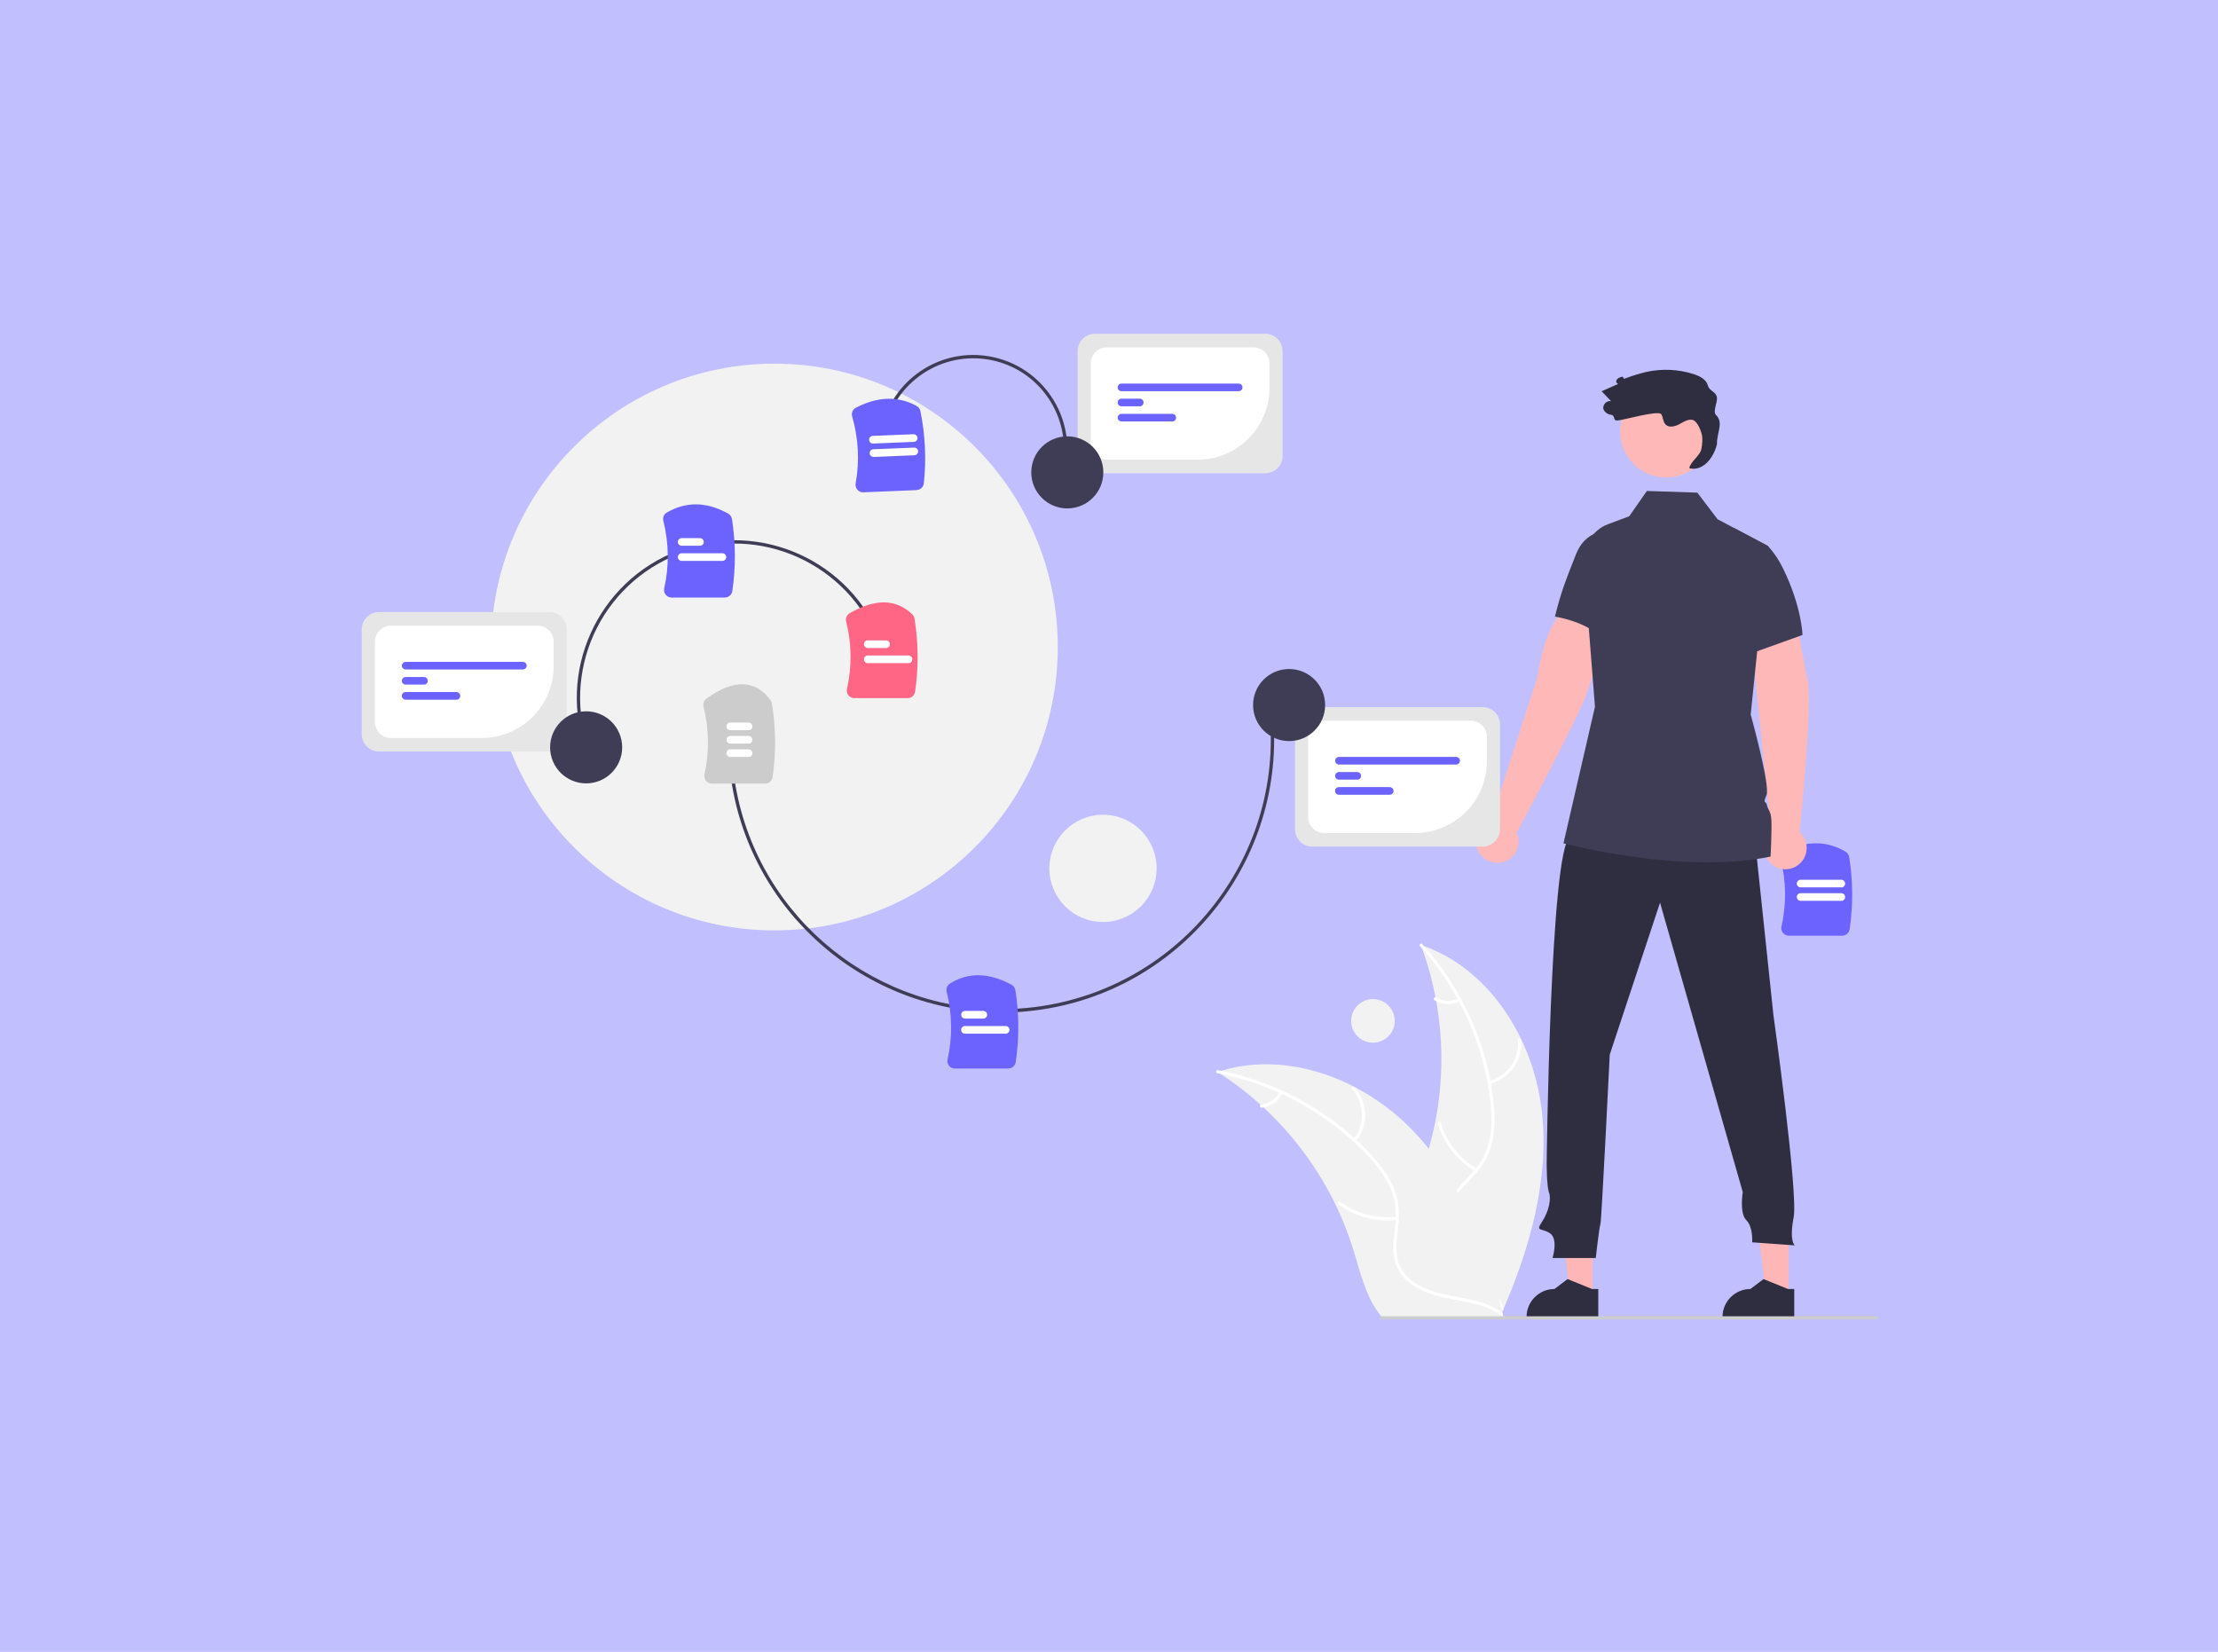
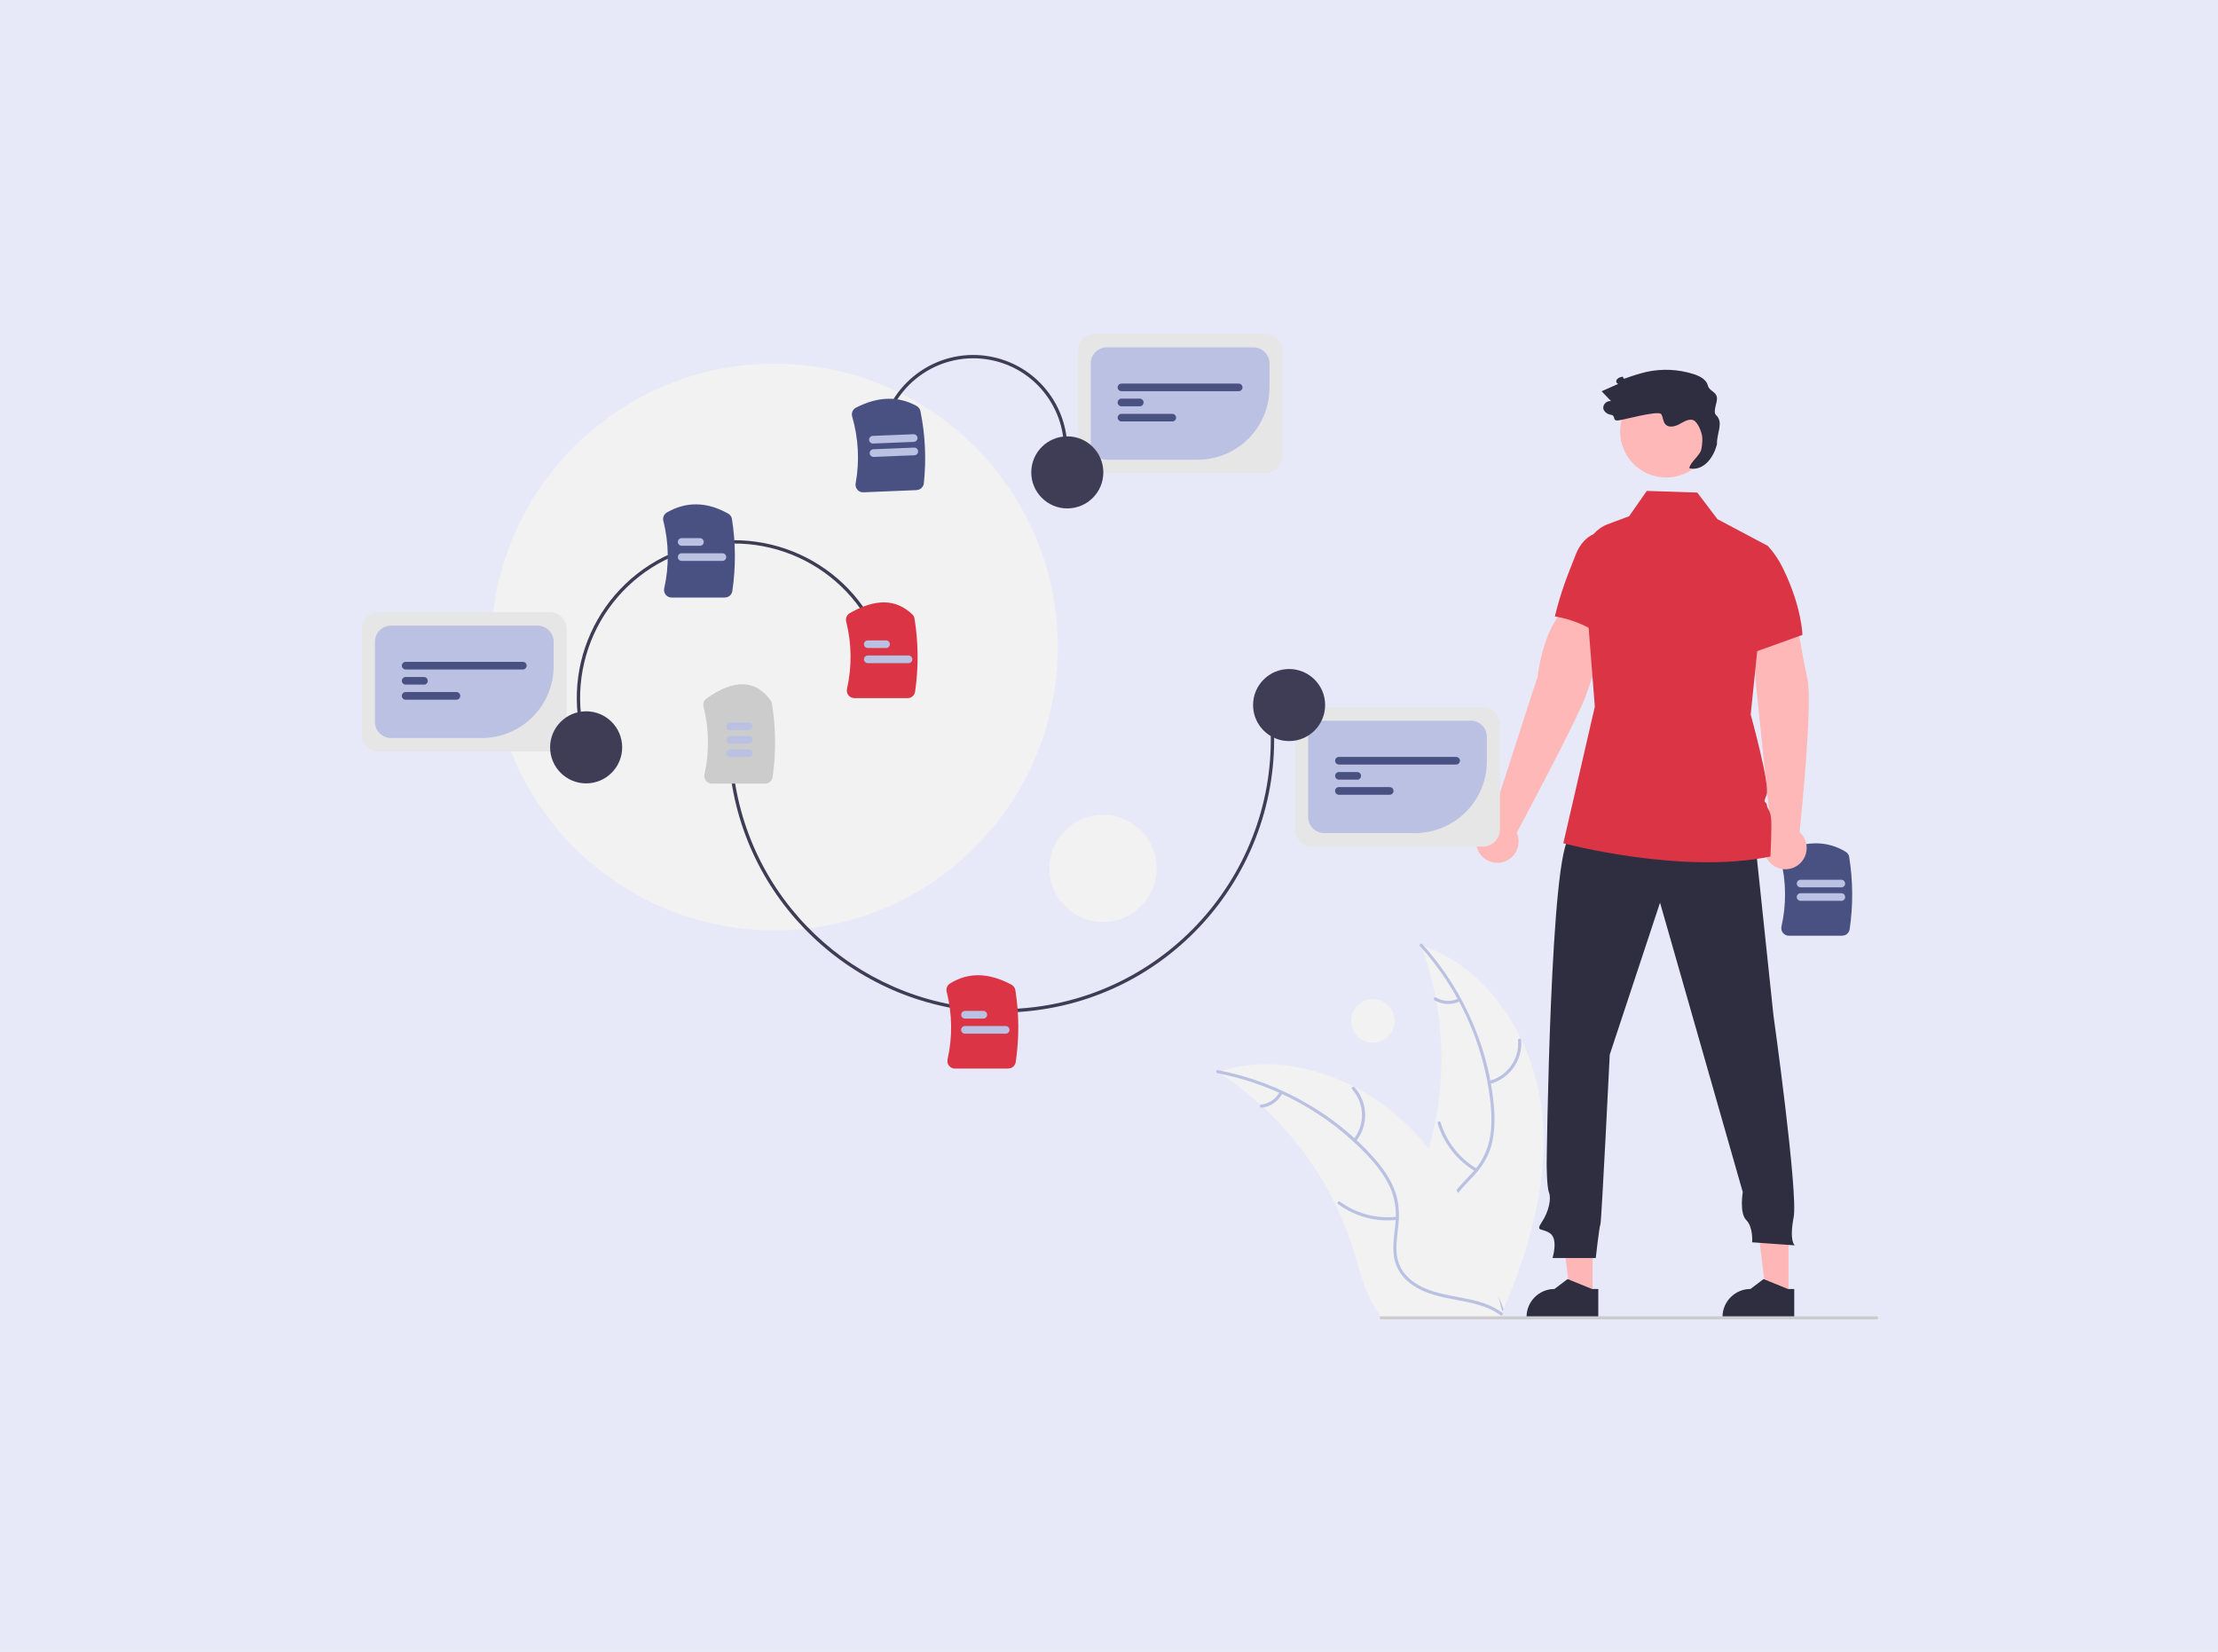
- <svg xmlns="http://www.w3.org/2000/svg" id="Layer_1" viewBox="0 0 333 248">
+ <svg xmlns="http://www.w3.org/2000/svg" id="Layer_1" data-name="Layer 1" viewBox="0 0 333 248">
  <defs>
-     <style>.cls-1{fill:#e6e6e6;}.cls-1,.cls-2,.cls-3,.cls-4,.cls-5,.cls-6,.cls-7,.cls-8,.cls-9,.cls-10,.cls-11{stroke-width:0px;}.cls-2{fill:#c2bfff;}.cls-3{fill:#ccc;}.cls-4{fill:#6c63ff;}.cls-5{fill:#fff;}.cls-6{fill:#3f3d56;}.cls-7{fill:#ffb6b6;}.cls-8{fill:#ff6584;}.cls-9{fill:#ffb8b8;}.cls-10{fill:#f2f2f2;}.cls-11{fill:#2f2e41;}</style>
+     <style>
+       .cls-1 {
+         fill: #f2f2f2;
+       }
+ 
+       .cls-1, .cls-2, .cls-3, .cls-4, .cls-5, .cls-6, .cls-7, .cls-8, .cls-9, .cls-10, .cls-11 {
+         stroke-width: 0px;
+       }
+ 
+       .cls-2 {
+         fill: #495182;
+       }
+ 
+       .cls-3 {
+         fill: #2f2e41;
+       }
+ 
+       .cls-4 {
+         fill: #3f3d56;
+       }
+ 
+       .cls-5 {
+         fill: #ccc;
+       }
+ 
+       .cls-6 {
+         fill: #db3545;
+       }
+ 
+       .cls-7 {
+         fill: #bac1e2;
+       }
+ 
+       .cls-8 {
+         fill: #ffb8b8;
+       }
+ 
+       .cls-9 {
+         fill: #ffb6b6;
+       }
+ 
+       .cls-10 {
+         fill: #e7e9f9;
+       }
+ 
+       .cls-11 {
+         fill: #e6e6e6;
+       }
+     </style>
  </defs>
-   <rect class="cls-2" width="333" height="248" />
-   <path class="cls-4" d="m276.57,140.48h-8c-.35,0-.67-.16-.89-.43-.21-.26-.29-.61-.22-.94.75-3.32.72-6.77-.11-10.07-.13-.52.12-1.06.61-1.29,3.34-1.56,6.41-1.52,9.13.12.29.17.49.46.54.79.57,3.59.6,7.25.07,10.84-.08.56-.56.98-1.12.97Z" />
-   <path class="cls-5" d="m276.45,135.24h-6.12c-.32,0-.57-.26-.57-.57s.26-.57.57-.57h6.12c.32,0,.57.26.57.58,0,.32-.26.57-.57.57h0Z" />
-   <path class="cls-5" d="m276.45,133.22h-6.12c-.32,0-.57-.26-.57-.57s.26-.57.57-.57h6.12c.32,0,.57.26.57.58,0,.32-.26.57-.57.57h0Z" />
-   <circle class="cls-10" cx="116.27" cy="97.14" r="42.54" />
-   <circle class="cls-10" cx="165.6" cy="130.37" r="8.05" />
-   <circle class="cls-10" cx="206.13" cy="153.27" r="3.27" />
-   <path class="cls-10" d="m231.39,166.14c-1.38-10.54-7.99-20.9-18.07-24.27,4.04,10.84,4.11,22.75.21,33.64-1.52,4.19-3.65,8.7-2.16,12.9.92,2.62,3.15,4.61,5.63,5.85,2.48,1.24,5.23,1.82,7.95,2.39l.54.44c4.24-9.75,7.29-20.4,5.91-30.95Z" />
-   <path class="cls-5" d="m213.22,142.07c5.9,6.53,9.6,14.75,10.56,23.5.19,1.88.23,3.8-.17,5.65-.4,1.8-1.28,3.46-2.54,4.81-1.15,1.28-2.48,2.46-3.3,4-.86,1.62-.89,3.46-.28,5.17.75,2.1,2.2,3.8,3.68,5.42,1.64,1.79,3.38,3.63,4.09,6.02.09.29.53.14.44-.15-1.23-4.15-5.29-6.49-7.24-10.23-.91-1.74-1.3-3.77-.47-5.62.73-1.62,2.09-2.83,3.27-4.12,1.24-1.35,2.18-2.83,2.66-4.61.49-1.82.53-3.75.39-5.62-.36-4.24-1.39-8.4-3.05-12.33-1.86-4.49-4.48-8.63-7.74-12.23-.2-.22-.51.13-.31.35h0Z" />
-   <path class="cls-5" d="m223.64,162.74c2.99-.75,4.99-3.54,4.74-6.61-.03-.3-.49-.27-.47.03.24,2.86-1.64,5.46-4.42,6.14-.29.07-.14.52.15.44Z" />
-   <path class="cls-5" d="m221.74,175.46c-2.63-1.55-4.57-4.02-5.45-6.94-.09-.29-.53-.14-.44.15.92,3.03,2.95,5.61,5.69,7.21.26.15.47-.27.21-.42h0Z" />
-   <path class="cls-5" d="m218.97,149.91c-1.08.52-2.34.46-3.37-.15-.26-.16-.47.27-.21.42,1.14.67,2.53.74,3.73.17.12-.04.18-.17.15-.3-.04-.12-.17-.19-.3-.15Z" />
-   <path class="cls-10" d="m182.76,160.91c.16.1.32.2.48.31,2.13,1.38,4.14,2.93,6.02,4.64.15.13.29.26.44.4,4.48,4.16,8.15,9.11,10.82,14.61,1.06,2.19,1.95,4.45,2.67,6.78.99,3.21,1.81,6.77,3.74,9.39.2.28.41.54.65.79l17.34-.11s.08-.04.12-.06l.69.03c-.03-.12-.06-.25-.09-.37-.02-.07-.04-.14-.05-.21-.01-.05-.02-.09-.03-.14,0-.02,0-.03-.01-.04,0-.04-.02-.08-.03-.12-.18-.71-.36-1.41-.55-2.12t0,0c-1.45-5.38-3.37-10.69-6.03-15.54-.08-.15-.16-.3-.25-.44-1.21-2.18-2.6-4.25-4.15-6.21-.85-1.07-1.76-2.09-2.71-3.06-2.47-2.51-5.33-4.62-8.46-6.25-6.24-3.24-13.45-4.45-20.08-2.41-.17.05-.34.1-.51.16Z" />
-   <path class="cls-5" d="m182.8,161.13c8.64,1.66,16.55,6,22.58,12.41,1.28,1.38,2.47,2.89,3.27,4.61.76,1.68,1.06,3.54.87,5.37-.15,1.72-.5,3.45-.23,5.18.29,1.82,1.38,3.3,2.89,4.3,1.86,1.22,4.04,1.71,6.2,2.11,2.39.44,4.88.87,6.89,2.35.24.18.51-.21.26-.39-3.49-2.57-8.13-2-11.94-3.81-1.78-.84-3.31-2.23-3.76-4.21-.39-1.73-.04-3.52.13-5.26.17-1.82.04-3.57-.65-5.29-.71-1.75-1.83-3.31-3.08-4.72-2.84-3.17-6.17-5.87-9.85-8.01-4.19-2.46-8.77-4.19-13.55-5.11-.3-.06-.33.41-.03.47Z" />
-   <path class="cls-5" d="m203.56,171.36c1.94-2.39,1.85-5.84-.2-8.13-.2-.22-.56.08-.36.3,1.91,2.14,1.98,5.35.17,7.57-.19.23.2.5.39.26Z" />
-   <path class="cls-5" d="m209.71,182.67c-3.03.35-6.07-.46-8.53-2.26-.24-.18-.51.21-.26.39,2.56,1.87,5.73,2.7,8.88,2.33.3-.04.21-.5-.09-.46h0Z" />
-   <path class="cls-5" d="m192.12,163.93c-.55,1.06-1.59,1.78-2.78,1.91-.3.03-.21.49.09.46,1.31-.15,2.47-.94,3.08-2.11.07-.11.04-.25-.06-.33-.11-.07-.25-.04-.33.06h0Z" />
-   <path class="cls-9" d="m265.92,124.93l-2.34-22.69-.62-9.34,6.56-1.19s.98,6.42,1.84,10.19c.85,3.72-1.13,22.53-1.18,23.03,1.31,1.18,1.43,3.19.25,4.51-1.18,1.31-3.19,1.43-4.51.25-1.31-1.18-1.43-3.19-.25-4.51.08-.09.16-.17.25-.25h0Z" />
-   <polygon class="cls-7" points="239.1 194.61 235.76 194.61 234.17 181.73 239.1 181.74 239.1 194.61" />
-   <path class="cls-11" d="m239.95,197.85h-10.76v-.14c0-2.31,1.88-4.19,4.19-4.19h0l1.97-1.49,3.67,1.49h.94s0,4.33,0,4.33Z" />
-   <polygon class="cls-7" points="268.52 194.61 265.18 194.61 263.6 181.73 268.52 181.74 268.52 194.61" />
-   <path class="cls-11" d="m269.37,197.85h-10.76v-.14c0-2.31,1.88-4.19,4.19-4.19h0l1.97-1.49,3.67,1.49h.94s0,4.33,0,4.33Z" />
-   <path class="cls-11" d="m263.44,125.7l2.81,26.67s3.74,26.71,3.04,30.39c-.7,3.69.18,4.21.18,4.21l-6.41-.46s.18-2.28-.88-3.33-.53-4.21-.53-4.21l-12.42-43.45-7.55,22.81s-1.23,25.1-1.4,25.45-.7,5.09-.7,5.09h-6.49s.88-2.81-.35-3.69-2.28-.18-1.23-1.75,1.4-3.51,1.05-4.39-.35-4.39-.35-4.39c0,0,.53-47.38,3.51-48.96,2.98-1.58,27.73,0,27.73,0Z" />
-   <circle class="cls-9" cx="250.15" cy="64.78" r="6.91" />
-   <path class="cls-6" d="m270.62,95.33l-6.79,2.44-2.07.74-1.51-19.29,5.18,2.75s.02.01.02.02c.9.99,1.65,2.11,2.23,3.31,2.84,5.78,2.94,10.03,2.94,10.03Z" />
-   <path class="cls-9" d="m223.83,123.3s6.9-21.45,7.02-21.71c.9-6.87,3.5-9.9,3.89-9.57l6.71,2.33s-2,6.32-3.35,10.08c-1.29,3.59-10.14,20.16-10.39,20.59.73,1.61.02,3.5-1.59,4.23-1.61.73-3.5.02-4.23-1.59-.73-1.61-.02-3.5,1.59-4.23.11-.05.22-.09.33-.13h0Z" />
-   <path class="cls-6" d="m244.68,80.47s-5.81-2.85-8.07,2.75c-1.48,3.77-2.18,5.42-3.16,9.35,0,0,5.92.89,7.82,4.24l3.4-16.33Z" />
-   <path class="cls-6" d="m265.83,128.6c-13.37,2.76-31.1-1.99-31.1-1.99l4.73-20.5-1.68-21.45c-.21-2.62,1.29-5.08,3.61-5.95l3.21-1.2,2.65-3.8,7.58.25,3.03,3.99,2.39,1.27,5.18,2.75h.02v.02l-1.63,15.77-.98,9.51s2.98,10.7,2.37,12.12c-.61,1.42-.08.73.07,1.49.15.76.6.81.67,2.3.07,1.49-.12,5.42-.12,5.42Z" />
-   <path class="cls-11" d="m257.64,62.32c-.55-.54.28-1.96.12-2.71-.18-.86-1.13-.89-1.35-1.74-.24-.91-1.22-1.41-2.12-1.7-2.31-.74-4.77-.85-7.13-.33-1.05.26-2.08.57-3.09.95-.7.25-.02-.42-.72-.18-.26.06-.5.21-.65.43-.13.24.04.62.31.57-.85.38-1.7.75-2.55,1.13.48.5.95,1,1.43,1.5-.68-.19-1.4.62-1.13,1.27.22.42.63.7,1.1.76.77.15.19.88.97.86s6.22-1.61,6.6-.93c.27.49.24,1.13.63,1.53.49.51,1.36.32,1.98,0,.63-.33,1.27-.79,1.97-.71.74.08,1.3,1.45,1.48,2.17.18.72.07,1.48-.05,2.21-.15.96-1.67,1.93-1.82,2.89,1.69.47,3.5-1.02,4.16-3.6-.07-1.63,1.04-3.21-.12-4.36Z" />
-   <path class="cls-6" d="m150.28,152.01c-20.33,0-38.02-15.17-40.63-35.85l.5-.06c2.58,20.43,20.05,35.41,40.13,35.41,1.71,0,3.41-.11,5.1-.32,22.15-2.8,37.89-23.09,35.09-45.24l.5-.06c2.83,22.42-13.1,42.97-35.52,45.8-1.71.22-3.44.33-5.17.33Z" />
-   <path class="cls-4" d="m151.37,160.43h-8c-.35,0-.67-.16-.89-.43-.21-.26-.29-.61-.22-.94.76-3.35.71-6.84-.13-10.17-.12-.47.08-.97.49-1.23,2.77-1.72,5.78-1.66,9.22.16.32.17.54.47.6.82.57,3.58.59,7.22.06,10.8-.08.56-.56.98-1.12.97Z" />
-   <path class="cls-3" d="m114.87,117.64h-8c-.35,0-.67-.16-.89-.43-.21-.26-.29-.61-.22-.94.76-3.36.71-6.86-.14-10.2-.11-.45.06-.92.44-1.19,4.12-2.96,7.36-2.87,9.63.26.1.14.17.31.2.48.61,3.66.64,7.39.1,11.06-.08.56-.56.98-1.12.97Z" />
-   <path class="cls-5" d="m147.63,152.92h-2.75c-.32,0-.57-.26-.57-.58,0-.32.26-.57.57-.57h2.75c.32,0,.57.26.57.58,0,.32-.26.57-.57.57Z" />
-   <path class="cls-5" d="m150.99,155.19h-6.12c-.32,0-.57-.26-.57-.58,0-.32.26-.57.57-.57h6.12c.32,0,.57.26.57.58,0,.32-.26.57-.57.57Z" />
-   <path class="cls-5" d="m112.39,109.63h-2.75c-.32,0-.57-.26-.57-.58,0-.32.26-.57.57-.57h2.75c.32,0,.57.26.57.58,0,.32-.26.57-.57.57Z" />
-   <path class="cls-5" d="m112.39,111.64h-2.75c-.32,0-.57-.26-.57-.58,0-.32.26-.57.57-.57h2.75c.32,0,.57.26.57.58,0,.32-.26.57-.57.57Z" />
-   <path class="cls-5" d="m112.39,113.65h-2.75c-.32,0-.57-.26-.57-.58,0-.32.26-.57.57-.57h2.75c.32,0,.57.26.57.58,0,.32-.26.57-.57.57Z" />
-   <path class="cls-1" d="m222.61,127.1h-25.59c-1.43,0-2.58-1.16-2.59-2.59v-15.76c0-1.43,1.16-2.58,2.59-2.59h25.59c1.43,0,2.58,1.16,2.59,2.59v15.76c0,1.43-1.16,2.58-2.59,2.59Z" />
-   <path class="cls-5" d="m212.44,125.07h-13.62c-1.34,0-2.42-1.09-2.42-2.42v-12.03c0-1.34,1.09-2.42,2.42-2.42h21.99c1.34,0,2.42,1.09,2.42,2.42v3.66c0,5.96-4.83,10.78-10.79,10.79Z" />
-   <path class="cls-4" d="m218.62,114.78h-17.6c-.32,0-.57-.26-.57-.57s.26-.57.57-.57h17.6c.32,0,.57.26.57.57s-.26.57-.57.57h0Z" />
-   <path class="cls-4" d="m203.77,117.05h-2.75c-.32,0-.57-.26-.57-.57s.26-.57.57-.57h2.75c.32,0,.57.26.57.58,0,.32-.26.57-.57.57h0Z" />
-   <path class="cls-4" d="m208.64,119.32h-7.63c-.32,0-.57-.26-.57-.58,0-.32.26-.57.57-.57h7.63c.32,0,.57.26.58.57s-.26.57-.57.58h0,0Z" />
-   <circle class="cls-6" cx="193.54" cy="105.85" r="5.41" />
-   <path class="cls-6" d="m132.27,64.68c1.51-7.65,8.93-12.63,16.58-11.12,7.65,1.51,12.63,8.93,11.12,16.58l-.49-.1c1.45-7.38-3.35-14.54-10.72-15.99-7.38-1.45-14.54,3.35-15.99,10.72,0,0,0,0,0,0l-.49-.1Z" />
-   <path class="cls-4" d="m137.63,73.58l-8,.33c-.35.02-.68-.13-.91-.39-.22-.26-.32-.6-.26-.93.61-3.35.43-6.79-.52-10.06-.15-.51.08-1.07.56-1.32,3.28-1.7,6.35-1.79,9.12-.26.29.16.5.44.57.77.72,3.56.9,7.22.51,10.83-.05.56-.52,1-1.08,1.02Z" />
-   <path class="cls-5" d="m137.29,68.35l-6.12.25c-.32.01-.58-.23-.6-.55-.01-.32.23-.58.55-.6,0,0,0,0,0,0l6.12-.25c.32-.01.58.23.6.55.01.32-.23.58-.55.6h0Z" />
-   <path class="cls-5" d="m137.2,66.34l-6.12.25c-.32.01-.58-.23-.6-.55-.01-.32.23-.58.55-.6l6.12-.25c.32-.01.58.23.6.55.01.32-.23.58-.55.6Z" />
-   <path class="cls-1" d="m189.97,71.05h-25.59c-1.43,0-2.58-1.16-2.59-2.59v-15.76c0-1.43,1.16-2.58,2.59-2.59h25.59c1.43,0,2.58,1.16,2.59,2.59v15.76c0,1.43-1.16,2.58-2.59,2.59Z" />
-   <path class="cls-5" d="m179.8,69.02h-13.62c-1.34,0-2.42-1.09-2.42-2.42v-12.03c0-1.34,1.09-2.42,2.42-2.42h21.99c1.34,0,2.42,1.09,2.42,2.42v3.66c0,5.96-4.83,10.78-10.79,10.79Z" />
-   <path class="cls-4" d="m185.97,58.73h-17.6c-.32,0-.57-.26-.57-.57,0-.32.26-.57.57-.57h17.6c.32,0,.57.26.57.57,0,.32-.26.57-.57.57h0Z" />
-   <path class="cls-4" d="m171.12,61h-2.75c-.32,0-.57-.26-.57-.58,0-.32.26-.57.57-.57h2.75c.32,0,.57.26.57.58,0,.32-.26.57-.57.57Z" />
-   <path class="cls-4" d="m176,63.27h-7.63c-.32,0-.57-.26-.57-.57s.26-.57.57-.57h7.63c.32,0,.57.26.57.58,0,.32-.26.57-.57.57Z" />
-   <circle class="cls-6" cx="160.24" cy="70.92" r="5.41" />
-   <path class="cls-3" d="m281.75,198.08h-74.37c-.13,0-.23-.1-.23-.23s.1-.23.23-.23h74.37c.13,0,.23.1.23.23s-.1.23-.23.23Z" />
-   <path class="cls-6" d="m88.13,113.15c-4.62-12.23,1.54-25.89,13.76-30.51,12.23-4.62,25.89,1.54,30.51,13.76h0l-.47.18c-4.53-11.97-17.9-18-29.86-13.47-11.97,4.53-18,17.9-13.47,29.86l-.47.18Z" />
-   <path class="cls-4" d="m108.83,89.71h-8c-.35,0-.67-.16-.89-.43-.21-.26-.29-.61-.22-.94.76-3.34.71-6.82-.13-10.15-.12-.48.09-.99.52-1.24,2.9-1.69,6-1.64,9.2.15.31.17.52.47.58.81.57,3.58.59,7.23.06,10.82-.08.56-.56.98-1.12.97Z" />
-   <path class="cls-5" d="m105.09,81.94h-2.75c-.32,0-.57-.26-.57-.58,0-.32.26-.57.57-.57h2.75c.32,0,.57.26.57.58,0,.32-.26.57-.57.57Z" />
-   <path class="cls-5" d="m108.46,84.21h-6.12c-.32,0-.57-.26-.57-.58,0-.32.26-.57.57-.57h6.12c.32,0,.57.26.57.58,0,.32-.26.57-.57.57Z" />
-   <path class="cls-1" d="m82.49,112.83h-25.59c-1.43,0-2.58-1.16-2.59-2.59v-15.76c0-1.43,1.16-2.58,2.59-2.59h25.59c1.43,0,2.58,1.16,2.59,2.59v15.76c0,1.43-1.16,2.58-2.59,2.59Z" />
-   <path class="cls-5" d="m72.33,110.8h-13.62c-1.34,0-2.42-1.09-2.42-2.42v-12.03c0-1.34,1.09-2.42,2.42-2.42h21.99c1.34,0,2.42,1.09,2.42,2.42v3.66c0,5.96-4.83,10.78-10.79,10.79Z" />
-   <path class="cls-4" d="m78.5,100.51h-17.6c-.32,0-.57-.26-.57-.57s.26-.57.57-.57h17.6c.32,0,.57.26.57.57s-.26.57-.57.57h0Z" />
-   <path class="cls-4" d="m63.65,102.78h-2.75c-.32,0-.57-.26-.57-.57s.26-.57.57-.57h2.75c.32,0,.57.26.57.58,0,.32-.26.57-.57.57h0Z" />
-   <path class="cls-4" d="m68.53,105.05h-7.63c-.32,0-.57-.26-.57-.58,0-.32.26-.57.57-.57h7.63c.32,0,.57.26.57.58,0,.32-.26.57-.57.57h0Z" />
-   <circle class="cls-6" cx="88" cy="112.2" r="5.41" />
-   <path class="cls-8" d="m136.27,104.81h-8c-.35,0-.67-.16-.89-.43-.21-.26-.29-.61-.22-.94.76-3.34.72-6.81-.12-10.13-.12-.49.1-1,.53-1.25,3.89-2.23,6.97-2.16,9.41.19.17.17.28.39.32.62.59,3.63.62,7.33.09,10.97-.08.56-.56.98-1.12.97Z" />
-   <path class="cls-5" d="m133.03,97.29h-2.75c-.32,0-.57-.26-.57-.58,0-.32.26-.57.57-.57h2.75c.32,0,.57.26.57.58,0,.32-.26.57-.57.57Z" />
-   <path class="cls-5" d="m136.4,99.56h-6.12c-.32,0-.57-.26-.57-.58,0-.32.26-.57.57-.57h6.12c.32,0,.57.26.57.58,0,.32-.26.57-.57.57Z" />
+   <rect class="cls-10" width="333" height="248" />
+   <g>
+     <path class="cls-2" d="M276.57,140.48h-8c-.35,0-.67-.16-.89-.43-.21-.26-.29-.61-.22-.94.75-3.32.72-6.77-.11-10.07-.13-.52.12-1.06.61-1.29,3.34-1.56,6.41-1.52,9.13.12.29.17.49.46.54.79.57,3.59.6,7.25.07,10.84-.08.56-.56.98-1.12.97Z" />
+     <path class="cls-7" d="M276.45,135.24h-6.12c-.32,0-.57-.26-.57-.57s.26-.57.57-.57h6.12c.32,0,.57.26.57.58,0,.32-.26.57-.57.57h0Z" />
+     <path class="cls-7" d="M276.45,133.22h-6.12c-.32,0-.57-.26-.57-.57s.26-.57.57-.57h6.12c.32,0,.57.26.57.58,0,.32-.26.57-.57.57h0Z" />
+     <circle class="cls-1" cx="116.27" cy="97.14" r="42.54" />
+     <circle class="cls-1" cx="165.6" cy="130.37" r="8.05" />
+     <circle class="cls-1" cx="206.13" cy="153.27" r="3.27" />
+     <path class="cls-1" d="M231.39,166.14c-1.38-10.54-7.99-20.9-18.07-24.27,4.04,10.84,4.11,22.75.21,33.64-1.52,4.19-3.65,8.7-2.16,12.9.92,2.62,3.15,4.61,5.63,5.85,2.48,1.24,5.23,1.82,7.95,2.39l.54.44c4.24-9.75,7.29-20.4,5.91-30.95Z" />
+     <path class="cls-7" d="M213.22,142.07c5.9,6.53,9.6,14.75,10.56,23.5.19,1.88.23,3.8-.17,5.65-.4,1.8-1.28,3.46-2.54,4.81-1.15,1.28-2.48,2.46-3.3,4-.86,1.62-.89,3.46-.28,5.17.75,2.1,2.2,3.8,3.68,5.42,1.64,1.79,3.38,3.63,4.09,6.02.09.29.53.14.44-.15-1.23-4.15-5.29-6.49-7.24-10.23-.91-1.74-1.3-3.77-.47-5.62.73-1.62,2.09-2.83,3.27-4.12,1.24-1.35,2.18-2.83,2.66-4.61.49-1.82.53-3.75.39-5.62-.36-4.24-1.39-8.4-3.05-12.33-1.86-4.49-4.48-8.63-7.74-12.23-.2-.22-.51.13-.31.35h0Z" />
+     <path class="cls-7" d="M223.64,162.74c2.99-.75,4.99-3.54,4.74-6.61-.03-.3-.49-.27-.47.03.24,2.86-1.64,5.46-4.42,6.14-.29.07-.14.52.15.44Z" />
+     <path class="cls-7" d="M221.74,175.46c-2.63-1.55-4.57-4.02-5.45-6.94-.09-.29-.53-.14-.44.15.92,3.03,2.95,5.61,5.69,7.21.26.15.47-.27.21-.42h0Z" />
+     <path class="cls-7" d="M218.97,149.91c-1.08.52-2.34.46-3.37-.15-.26-.16-.47.27-.21.42,1.14.67,2.53.74,3.73.17.12-.04.18-.17.15-.3-.04-.12-.17-.19-.3-.15Z" />
+     <path class="cls-1" d="M182.76,160.91c.16.1.32.2.48.31,2.13,1.38,4.14,2.93,6.02,4.64.15.13.29.26.44.4,4.48,4.16,8.15,9.11,10.82,14.61,1.06,2.19,1.95,4.45,2.67,6.78.99,3.21,1.81,6.77,3.74,9.39.2.28.41.54.65.79l17.34-.11s.08-.04.12-.06l.69.03c-.03-.12-.06-.25-.09-.37-.02-.07-.04-.14-.05-.21-.01-.05-.02-.09-.03-.14,0-.02,0-.03-.01-.04,0-.04-.02-.08-.03-.12-.18-.71-.36-1.41-.55-2.12t0,0c-1.45-5.38-3.37-10.69-6.03-15.54-.08-.15-.16-.3-.25-.44-1.21-2.18-2.6-4.25-4.15-6.21-.85-1.07-1.76-2.09-2.71-3.06-2.47-2.51-5.33-4.62-8.46-6.25-6.24-3.24-13.45-4.45-20.08-2.41-.17.05-.34.1-.51.16Z" />
+     <path class="cls-7" d="M182.8,161.13c8.64,1.66,16.55,6,22.58,12.41,1.28,1.38,2.47,2.89,3.27,4.61.76,1.68,1.06,3.54.87,5.37-.15,1.72-.5,3.45-.23,5.18.29,1.82,1.38,3.3,2.89,4.3,1.86,1.22,4.04,1.71,6.2,2.11,2.39.44,4.88.87,6.89,2.35.24.18.51-.21.26-.39-3.49-2.57-8.13-2-11.94-3.81-1.78-.84-3.31-2.23-3.76-4.21-.39-1.73-.04-3.52.13-5.26.17-1.82.04-3.57-.65-5.29-.71-1.75-1.83-3.31-3.08-4.72-2.84-3.17-6.17-5.87-9.85-8.01-4.19-2.46-8.77-4.19-13.55-5.11-.3-.06-.33.41-.03.47Z" />
+     <path class="cls-7" d="M203.56,171.36c1.94-2.39,1.85-5.84-.2-8.13-.2-.22-.56.08-.36.3,1.91,2.14,1.98,5.35.17,7.57-.19.23.2.5.39.26Z" />
+     <path class="cls-7" d="M209.71,182.67c-3.03.35-6.07-.46-8.53-2.26-.24-.18-.51.21-.26.39,2.56,1.87,5.73,2.7,8.88,2.33.3-.04.21-.5-.09-.46h0Z" />
+     <path class="cls-7" d="M192.12,163.93c-.55,1.06-1.59,1.78-2.78,1.91-.3.03-.21.49.09.46,1.31-.15,2.47-.94,3.08-2.11.07-.11.04-.25-.06-.33-.11-.07-.25-.04-.33.06h0Z" />
+     <path class="cls-8" d="M265.92,124.93l-2.34-22.69-.62-9.34,6.56-1.19s.98,6.42,1.84,10.19c.85,3.72-1.13,22.53-1.18,23.03,1.31,1.18,1.43,3.19.25,4.51-1.18,1.31-3.19,1.43-4.51.25-1.31-1.18-1.43-3.19-.25-4.51.08-.09.16-.17.25-.25h0Z" />
+     <polygon class="cls-9" points="239.1 194.61 235.76 194.61 234.17 181.73 239.1 181.74 239.1 194.61" />
+     <path class="cls-3" d="M239.95,197.85h-10.76v-.14c0-2.31,1.88-4.19,4.19-4.19h0l1.97-1.49,3.67,1.49h.94s0,4.33,0,4.33Z" />
+     <polygon class="cls-9" points="268.52 194.61 265.18 194.61 263.6 181.73 268.52 181.74 268.52 194.61" />
+     <path class="cls-3" d="M269.37,197.85h-10.76v-.14c0-2.31,1.88-4.19,4.19-4.19h0l1.97-1.49,3.67,1.49h.94s0,4.33,0,4.33Z" />
+     <path class="cls-3" d="M263.44,125.7l2.81,26.67s3.74,26.71,3.04,30.39c-.7,3.69.18,4.21.18,4.21l-6.41-.46s.18-2.28-.88-3.33-.53-4.21-.53-4.21l-12.42-43.45-7.55,22.81s-1.23,25.1-1.4,25.45-.7,5.09-.7,5.09h-6.49s.88-2.81-.35-3.69-2.28-.18-1.23-1.75c1.05-1.58,1.4-3.51,1.05-4.39-.35-.88-.35-4.39-.35-4.39,0,0,.53-47.38,3.51-48.96,2.98-1.58,27.73,0,27.73,0Z" />
+     <circle class="cls-8" cx="250.15" cy="64.78" r="6.91" />
+     <path class="cls-8" d="M223.83,123.3s6.9-21.45,7.02-21.71c.9-6.87,3.5-9.9,3.89-9.57l6.71,2.33s-2,6.32-3.35,10.08c-1.29,3.59-10.14,20.16-10.39,20.59.73,1.61.02,3.5-1.59,4.23-1.61.73-3.5.02-4.23-1.59-.73-1.61-.02-3.5,1.59-4.23.11-.05.22-.09.33-.13h0Z" />
+     <path class="cls-6" d="M265.28,120.88c-.15-.76-.68-.07-.07-1.49.61-1.42-2.37-12.12-2.37-12.12l.98-9.51h0l6.79-2.44s-.09-4.25-2.94-10.03c-.58-1.2-1.33-2.32-2.23-3.31h0s-.02-.02-.02-.02l-5.18-2.75-2.39-1.27-3.03-3.99-7.58-.25-2.65,3.8-3.21,1.2c-.83.31-1.56.84-2.14,1.49-1.03.48-1.98,1.38-2.64,3-1.48,3.77-2.18,5.42-3.16,9.35,0,0,2.73.41,5.07,1.72l.93,11.84-4.73,20.5s17.72,4.75,31.1,1.99c0,0,.19-3.93.12-5.42-.07-1.49-.52-1.54-.67-2.3Z" />
+     <path class="cls-3" d="M257.64,62.32c-.55-.54.28-1.96.12-2.71-.18-.86-1.13-.89-1.35-1.74-.24-.91-1.22-1.41-2.12-1.7-2.31-.74-4.77-.85-7.13-.33-1.05.26-2.08.57-3.09.95-.7.25-.02-.42-.72-.18-.26.06-.5.21-.65.43-.13.24.04.62.31.57-.85.38-1.7.75-2.55,1.13.48.5.95,1,1.43,1.5-.68-.19-1.4.62-1.13,1.27.22.42.63.7,1.1.76.77.15.19.88.97.86s6.22-1.61,6.6-.93c.27.49.24,1.13.63,1.53.49.51,1.36.32,1.98,0,.63-.33,1.27-.79,1.97-.71.74.08,1.3,1.45,1.48,2.17.18.72.07,1.48-.05,2.21-.15.96-1.67,1.93-1.82,2.89,1.69.47,3.5-1.02,4.16-3.6-.07-1.63,1.04-3.21-.12-4.36Z" />
+     <path class="cls-4" d="M150.28,152.01c-20.33,0-38.02-15.17-40.63-35.85l.5-.06c2.58,20.43,20.05,35.41,40.13,35.41,1.71,0,3.41-.11,5.1-.32,22.15-2.8,37.89-23.09,35.09-45.24l.5-.06c2.83,22.42-13.1,42.97-35.52,45.8-1.71.22-3.44.33-5.17.33Z" />
+     <path class="cls-6" d="M151.37,160.43h-8c-.35,0-.67-.16-.89-.43-.21-.26-.29-.61-.22-.94.76-3.35.71-6.84-.13-10.17-.12-.47.08-.97.49-1.23,2.77-1.72,5.78-1.66,9.22.16.32.17.54.47.6.82.57,3.58.59,7.22.06,10.8-.08.56-.56.98-1.12.97Z" />
+     <path class="cls-5" d="M114.87,117.64h-8c-.35,0-.67-.16-.89-.43-.21-.26-.29-.61-.22-.94.76-3.36.71-6.86-.14-10.2-.11-.45.06-.92.44-1.19,4.12-2.96,7.36-2.87,9.63.26.1.14.17.31.2.48.61,3.66.64,7.39.1,11.06-.08.56-.56.98-1.12.97Z" />
+     <path class="cls-7" d="M147.63,152.92h-2.75c-.32,0-.57-.26-.57-.58,0-.32.26-.57.57-.57h2.75c.32,0,.57.26.57.58,0,.32-.26.57-.57.57Z" />
+     <path class="cls-7" d="M150.99,155.19h-6.12c-.32,0-.57-.26-.57-.58,0-.32.26-.57.57-.57h6.12c.32,0,.57.26.57.58,0,.32-.26.57-.57.57Z" />
+     <path class="cls-7" d="M112.39,109.63h-2.75c-.32,0-.57-.26-.57-.58,0-.32.26-.57.57-.57h2.75c.32,0,.57.26.57.58,0,.32-.26.57-.57.57Z" />
+     <path class="cls-7" d="M112.39,111.64h-2.75c-.32,0-.57-.26-.57-.58,0-.32.26-.57.57-.57h2.75c.32,0,.57.26.57.58,0,.32-.26.57-.57.57Z" />
+     <path class="cls-7" d="M112.39,113.65h-2.75c-.32,0-.57-.26-.57-.58,0-.32.26-.57.57-.57h2.75c.32,0,.57.26.57.58,0,.32-.26.57-.57.57Z" />
+     <path class="cls-11" d="M222.61,127.1h-25.59c-1.43,0-2.58-1.16-2.59-2.59v-15.76c0-1.43,1.16-2.58,2.59-2.59h25.59c1.43,0,2.58,1.16,2.59,2.59v15.76c0,1.43-1.16,2.58-2.59,2.59Z" />
+     <path class="cls-7" d="M212.44,125.07h-13.62c-1.34,0-2.42-1.09-2.42-2.42v-12.03c0-1.34,1.09-2.42,2.42-2.42h21.99c1.34,0,2.42,1.09,2.42,2.42v3.66c0,5.96-4.83,10.78-10.79,10.79Z" />
+     <path class="cls-2" d="M218.62,114.78h-17.6c-.32,0-.57-.26-.57-.57s.26-.57.57-.57h17.6c.32,0,.57.26.57.57s-.26.57-.57.57h0Z" />
+     <path class="cls-2" d="M203.77,117.05h-2.75c-.32,0-.57-.26-.57-.57s.26-.57.57-.57h2.75c.32,0,.57.26.57.58,0,.32-.26.57-.57.57h0Z" />
+     <path class="cls-2" d="M208.64,119.32h-7.63c-.32,0-.57-.26-.57-.58,0-.32.26-.57.57-.57h7.63c.32,0,.57.26.58.57s-.26.57-.57.58h0,0Z" />
+     <circle class="cls-4" cx="193.54" cy="105.85" r="5.41" />
+     <path class="cls-4" d="M132.27,64.68c1.51-7.65,8.93-12.63,16.58-11.12,7.65,1.51,12.63,8.93,11.12,16.58l-.49-.1c1.45-7.38-3.35-14.54-10.72-15.99-7.38-1.45-14.54,3.35-15.99,10.72,0,0,0,0,0,0l-.49-.1Z" />
+     <path class="cls-2" d="M137.63,73.58l-8,.33c-.35.02-.68-.13-.91-.39-.22-.26-.32-.6-.26-.93.61-3.35.43-6.79-.52-10.06-.15-.51.08-1.07.56-1.32,3.28-1.7,6.35-1.79,9.12-.26.29.16.5.44.57.77.72,3.56.9,7.22.51,10.83-.05.56-.52,1-1.08,1.02Z" />
+     <path class="cls-7" d="M137.29,68.35l-6.12.25c-.32.01-.58-.23-.6-.55-.01-.32.23-.58.55-.6,0,0,0,0,0,0l6.12-.25c.32-.01.58.23.6.55.01.32-.23.58-.55.6h0Z" />
+     <path class="cls-7" d="M137.2,66.34l-6.12.25c-.32.01-.58-.23-.6-.55-.01-.32.23-.58.55-.6l6.12-.25c.32-.01.58.23.6.55.01.32-.23.58-.55.6Z" />
+     <path class="cls-11" d="M189.97,71.05h-25.59c-1.43,0-2.58-1.16-2.59-2.59v-15.76c0-1.43,1.16-2.58,2.59-2.59h25.59c1.43,0,2.58,1.16,2.59,2.59v15.76c0,1.43-1.16,2.58-2.59,2.59Z" />
+     <path class="cls-7" d="M179.8,69.02h-13.62c-1.34,0-2.42-1.09-2.42-2.42v-12.03c0-1.34,1.09-2.42,2.42-2.42h21.99c1.34,0,2.42,1.09,2.42,2.42v3.66c0,5.96-4.83,10.78-10.79,10.79Z" />
+     <path class="cls-2" d="M185.97,58.73h-17.6c-.32,0-.57-.26-.57-.57,0-.32.26-.57.57-.57h17.6c.32,0,.57.26.57.57,0,.32-.26.57-.57.57h0Z" />
+     <path class="cls-2" d="M171.12,61h-2.75c-.32,0-.57-.26-.57-.58,0-.32.26-.57.57-.57h2.75c.32,0,.57.26.57.58,0,.32-.26.57-.57.57Z" />
+     <path class="cls-2" d="M176,63.27h-7.63c-.32,0-.57-.26-.57-.57s.26-.57.57-.57h7.63c.32,0,.57.26.57.58,0,.32-.26.57-.57.57Z" />
+     <circle class="cls-4" cx="160.24" cy="70.92" r="5.41" />
+     <path class="cls-5" d="M281.75,198.08h-74.37c-.13,0-.23-.1-.23-.23s.1-.23.23-.23h74.37c.13,0,.23.1.23.23s-.1.23-.23.23Z" />
+     <path class="cls-4" d="M88.13,113.15c-4.62-12.23,1.54-25.89,13.76-30.51,12.23-4.62,25.89,1.54,30.51,13.76h0l-.47.18c-4.53-11.97-17.9-18-29.86-13.47s-18,17.9-13.47,29.86l-.47.18Z" />
+     <path class="cls-2" d="M108.83,89.71h-8c-.35,0-.67-.16-.89-.43-.21-.26-.29-.61-.22-.94.76-3.34.71-6.82-.13-10.15-.12-.48.09-.99.52-1.24,2.9-1.69,6-1.64,9.2.15.31.17.52.47.58.81.57,3.58.59,7.23.06,10.82-.08.56-.56.98-1.12.97Z" />
+     <path class="cls-7" d="M105.09,81.94h-2.75c-.32,0-.57-.26-.57-.58,0-.32.26-.57.57-.57h2.75c.32,0,.57.26.57.58,0,.32-.26.57-.57.57Z" />
+     <path class="cls-7" d="M108.46,84.21h-6.12c-.32,0-.57-.26-.57-.58,0-.32.26-.57.57-.57h6.12c.32,0,.57.26.57.58,0,.32-.26.57-.57.57Z" />
+     <path class="cls-11" d="M82.49,112.83h-25.59c-1.43,0-2.58-1.16-2.59-2.59v-15.76c0-1.43,1.16-2.58,2.59-2.59h25.59c1.43,0,2.58,1.16,2.59,2.59v15.76c0,1.43-1.16,2.58-2.59,2.59Z" />
+     <path class="cls-7" d="M72.33,110.8h-13.62c-1.34,0-2.42-1.09-2.42-2.42v-12.03c0-1.34,1.09-2.42,2.42-2.42h21.99c1.34,0,2.42,1.09,2.42,2.42v3.66c0,5.96-4.83,10.78-10.79,10.79Z" />
+     <path class="cls-2" d="M78.5,100.51h-17.6c-.32,0-.57-.26-.57-.57s.26-.57.57-.57h17.6c.32,0,.57.26.57.57s-.26.57-.57.57h0Z" />
+     <path class="cls-2" d="M63.65,102.78h-2.75c-.32,0-.57-.26-.57-.57s.26-.57.57-.57h2.75c.32,0,.57.26.57.58,0,.32-.26.57-.57.57h0Z" />
+     <path class="cls-2" d="M68.53,105.05h-7.63c-.32,0-.57-.26-.57-.58,0-.32.26-.57.57-.57h7.63c.32,0,.57.26.57.58,0,.32-.26.57-.57.57h0Z" />
+     <circle class="cls-4" cx="88" cy="112.2" r="5.41" />
+     <path class="cls-6" d="M136.27,104.81h-8c-.35,0-.67-.16-.89-.43-.21-.26-.29-.61-.22-.94.76-3.34.72-6.81-.12-10.13-.12-.49.1-1,.53-1.25,3.89-2.23,6.97-2.16,9.41.19.17.17.28.39.32.62.59,3.63.62,7.33.09,10.97-.08.56-.56.98-1.12.97Z" />
+     <path class="cls-7" d="M133.03,97.29h-2.75c-.32,0-.57-.26-.57-.58,0-.32.26-.57.57-.57h2.75c.32,0,.57.26.57.58,0,.32-.26.57-.57.57Z" />
+     <path class="cls-7" d="M136.4,99.56h-6.12c-.32,0-.57-.26-.57-.58,0-.32.26-.57.57-.57h6.12c.32,0,.57.26.57.58,0,.32-.26.57-.57.57Z" />
+   </g>
</svg>
